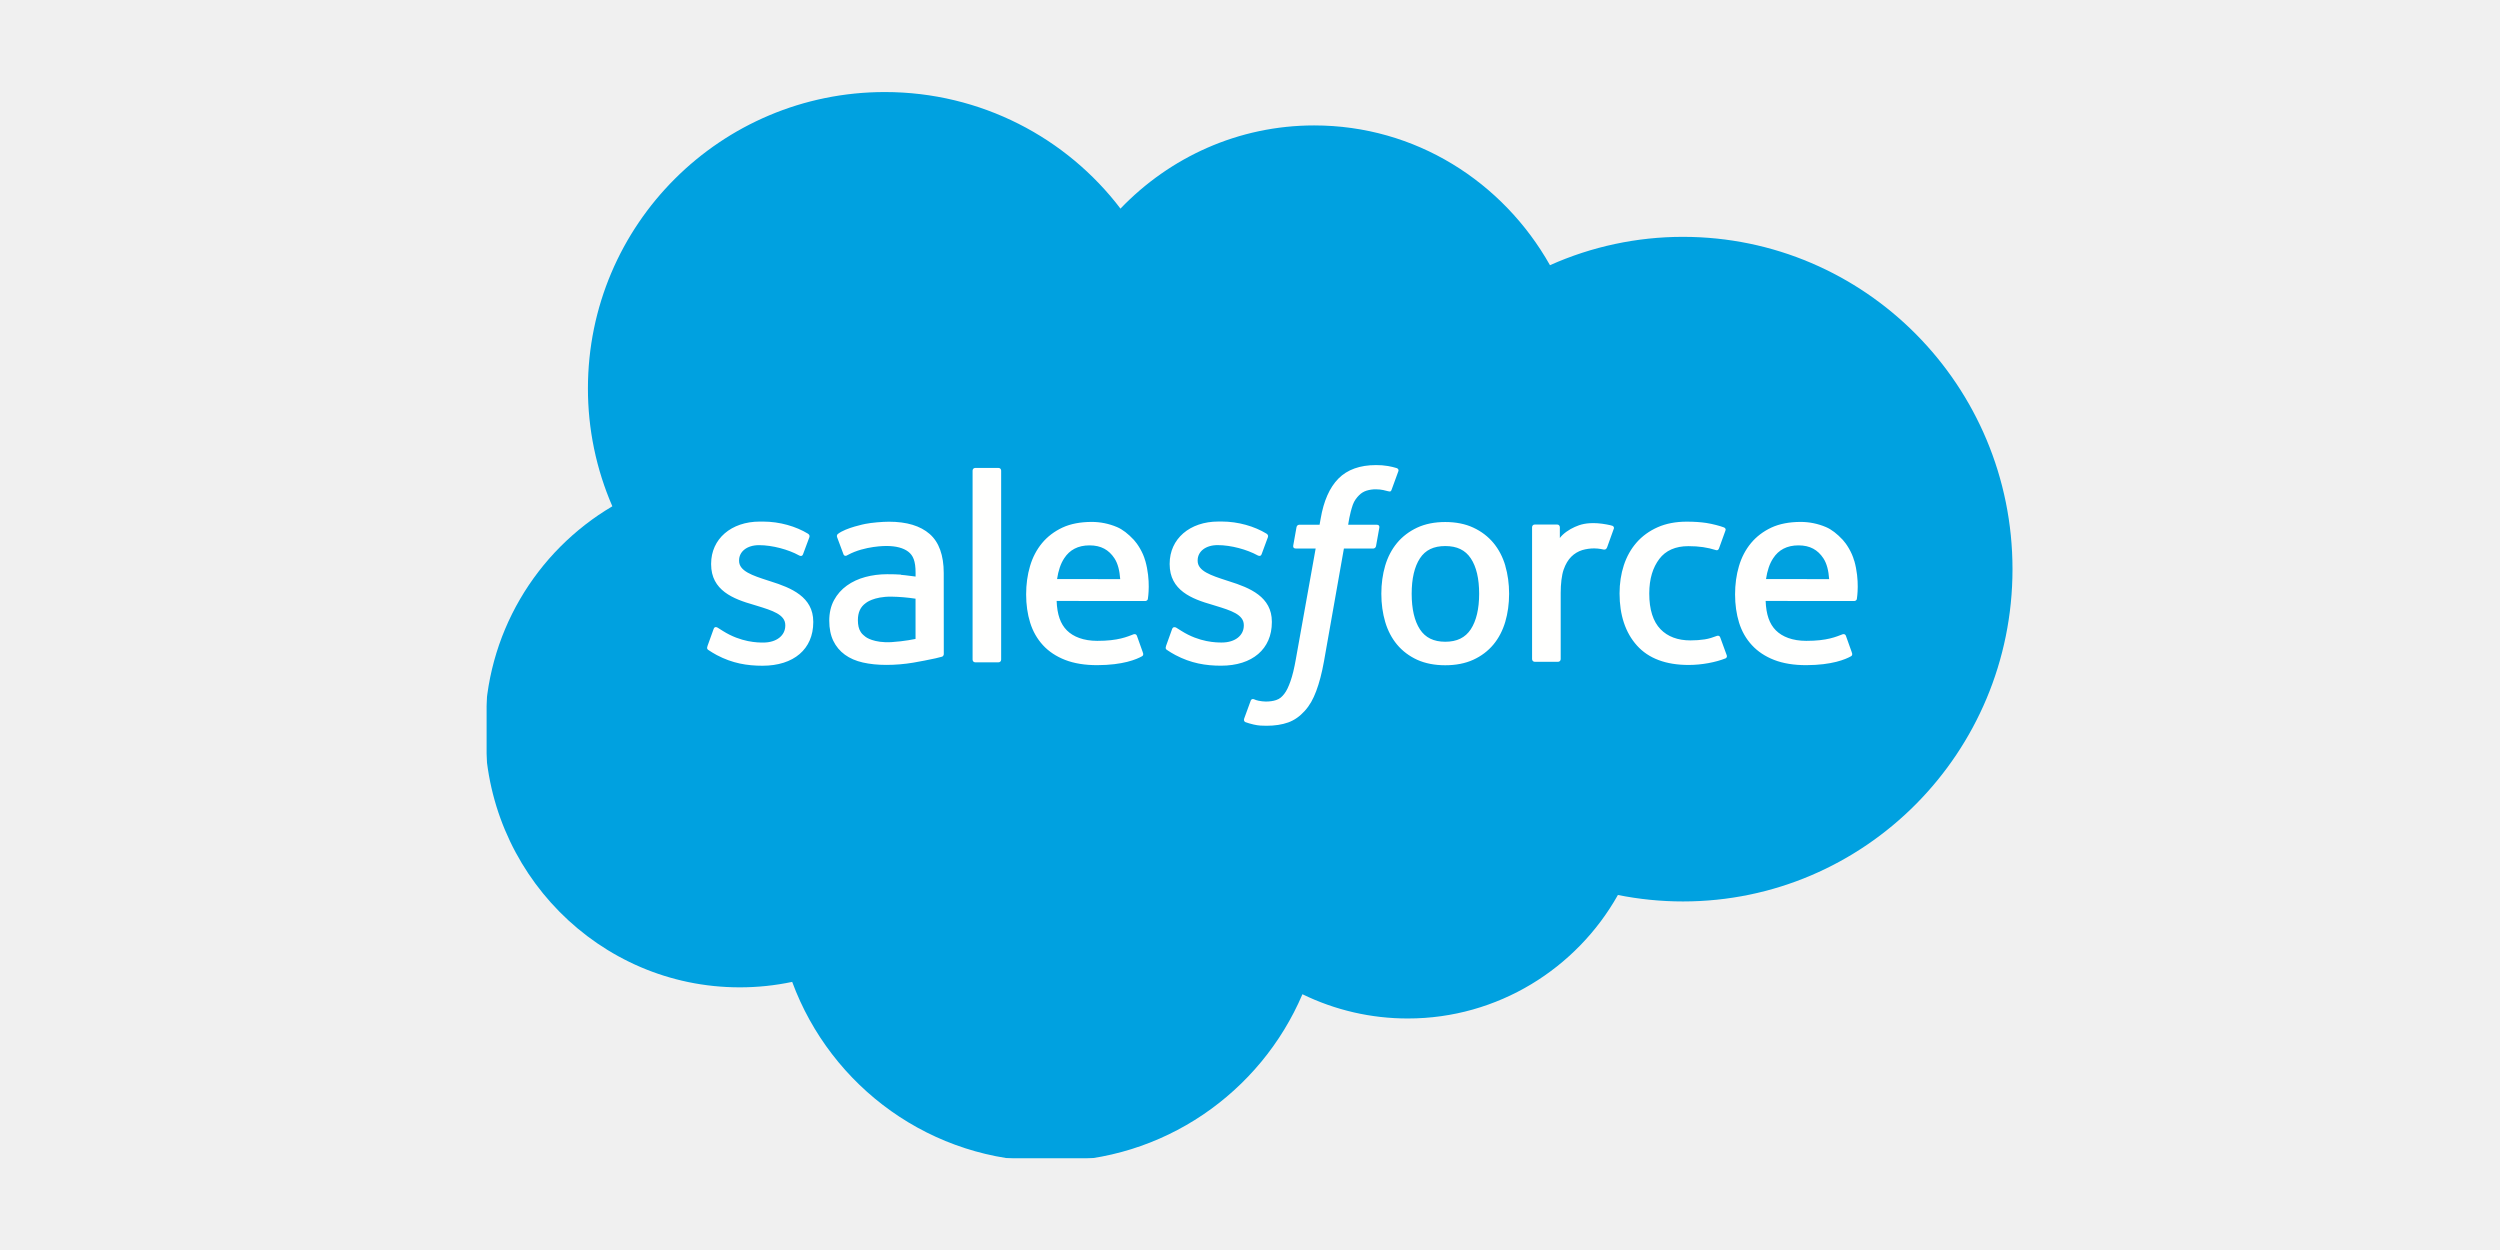
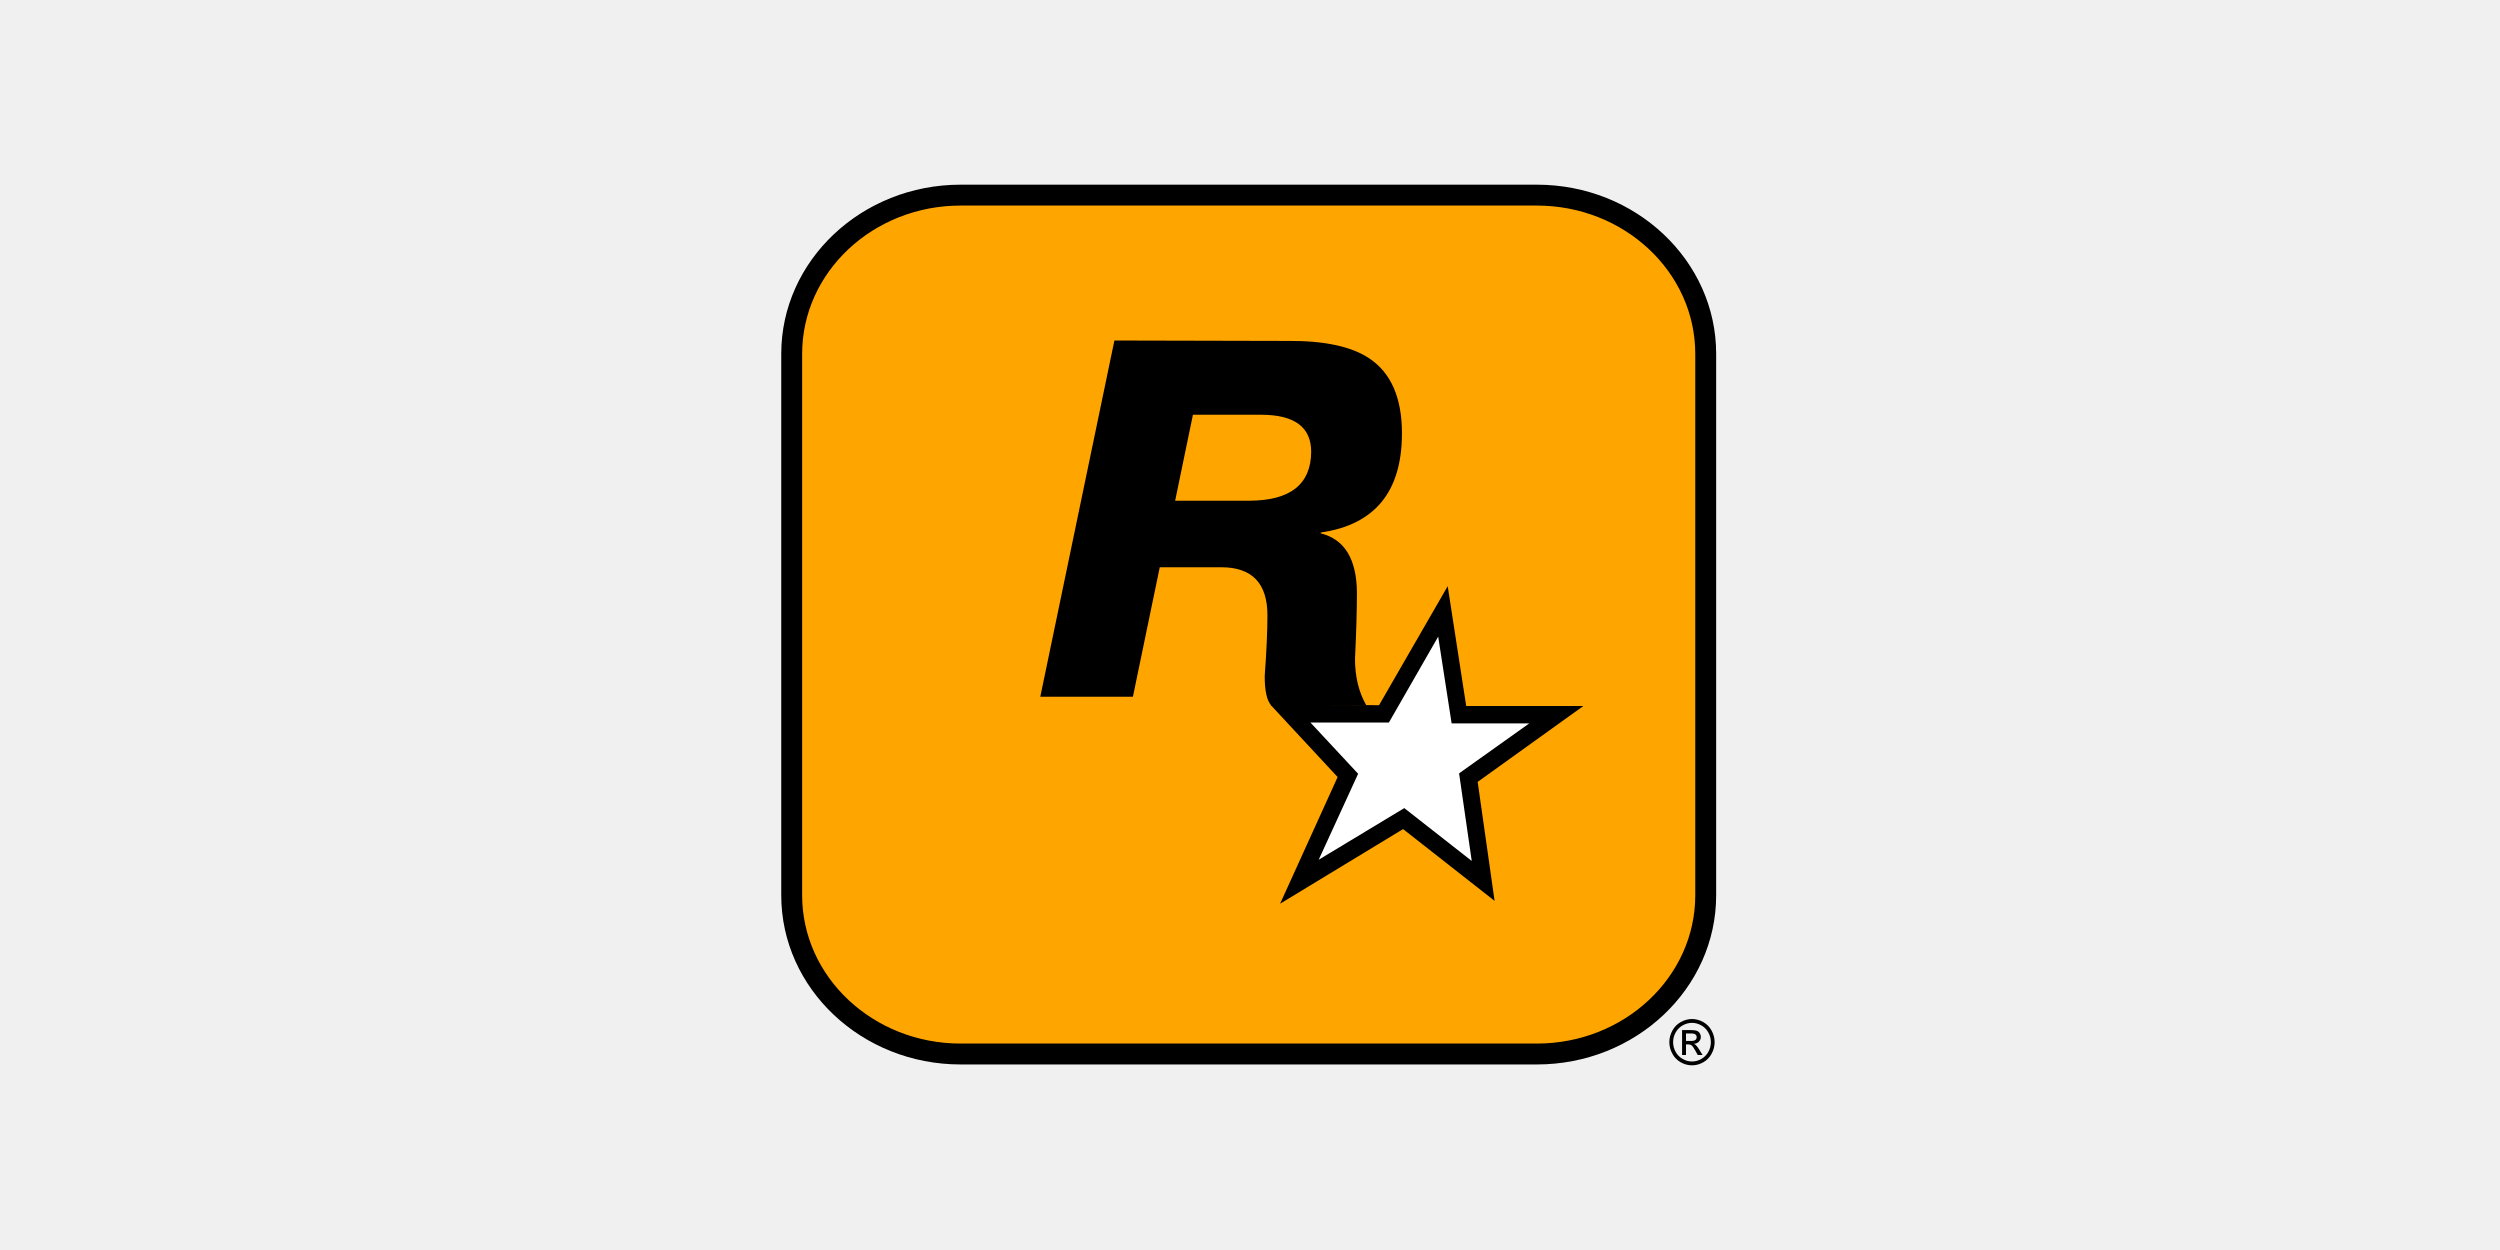
<svg xmlns="http://www.w3.org/2000/svg" width="176" height="88" viewBox="0 0 176 88" fill="none">
-   <mask id="mask0_2063_28590" style="mask-type:luminance" maskUnits="userSpaceOnUse" x="34" y="6" width="108" height="76">
-     <path d="M34.257 6.459H141.743V81.541H34.257V6.459Z" fill="white" />
-   </mask>
-   <g mask="url(#mask0_2063_28590)">
-     <path fill-rule="evenodd" clip-rule="evenodd" d="M78.888 14.679C82.357 11.067 87.186 8.83 92.521 8.83C99.634 8.83 105.799 12.782 109.118 18.67C112.064 17.352 115.256 16.672 118.483 16.674C131.287 16.674 141.68 27.146 141.68 40.068C141.68 52.99 131.287 63.462 118.483 63.462C116.919 63.462 115.393 63.305 113.9 63.007C110.995 68.184 105.443 71.701 99.12 71.701C96.546 71.706 94.005 71.122 91.691 69.994C88.747 76.909 81.891 81.77 73.909 81.77C65.57 81.77 58.497 76.515 55.77 69.125C54.557 69.381 53.32 69.51 52.079 69.509C42.161 69.509 34.139 61.368 34.139 51.371C34.139 44.653 37.751 38.804 43.109 35.643C41.972 33.024 41.387 30.199 41.39 27.345C41.39 15.806 50.755 6.48 62.294 6.48C69.052 6.48 75.098 9.7 78.891 14.699" fill="#00A1E0" />
+   <g clip-path="url(#clip0_2063_28590)">
+     <path d="M67.624 13.736H108.194C114.759 13.736 120.082 18.738 120.082 24.908V63.031C120.082 69.201 114.76 74.203 108.194 74.203H67.624C61.058 74.203 55.736 69.201 55.736 63.031V24.908C55.736 18.738 61.058 13.736 67.624 13.736Z" fill="#FFA500" />
+     <path d="M108.194 74.938H67.624C60.663 74.938 55 69.597 55 63.031V24.908C55 18.342 60.663 13.001 67.624 13.001H108.194C115.154 13.001 120.818 18.342 120.818 24.908V63.031C120.818 69.597 115.154 74.938 108.194 74.938ZM67.624 14.472C61.474 14.472 56.471 19.153 56.471 24.908V63.031C56.471 68.785 61.474 73.467 67.624 73.467H108.194C114.344 73.467 119.347 68.785 119.347 63.031V24.908C119.347 19.154 114.344 14.472 108.194 14.472H67.624Z" fill="black" />
+     <path d="M78.454 23.972L90.671 24.001C93.225 23.982 95.131 24.389 96.39 25.224C97.928 26.246 98.697 28.006 98.697 30.503C98.697 34.614 96.79 36.943 92.978 37.489V37.547C94.659 37.966 95.509 39.358 95.528 41.723C95.528 42.935 95.483 44.487 95.392 46.379C95.392 47.648 95.661 48.746 96.198 49.673H89.504C89.191 49.334 89.035 48.644 89.035 47.602C89.163 45.86 89.227 44.431 89.227 43.315C89.227 41.061 88.144 39.935 85.978 39.935H81.647L79.757 49.05H73.237L78.454 23.972ZM88.782 29.198H83.982L82.73 35.25H87.924C90.828 35.25 92.288 34.104 92.308 31.812C92.308 30.07 91.132 29.198 88.782 29.198Z" fill="black" />
+     <path d="M97.085 49.645L101.918 41.268L103.221 49.703H111.467L104.028 55.044L105.219 63.421L98.777 58.367L90.118 63.623L94.169 54.704L89.448 49.621L97.085 49.645ZM119.117 71.739C119.384 71.739 119.646 71.809 119.901 71.949C120.156 72.09 120.354 72.291 120.496 72.552C120.639 72.814 120.71 73.086 120.71 73.37C120.71 73.651 120.64 73.921 120.499 74.181C120.365 74.434 120.16 74.644 119.91 74.785C119.657 74.928 119.393 75 119.116 75C118.841 75 118.576 74.928 118.323 74.785C118.073 74.644 117.868 74.434 117.733 74.181C117.592 73.921 117.521 73.651 117.521 73.37C117.521 73.086 117.593 72.814 117.736 72.552C117.879 72.291 118.078 72.09 118.333 71.949C118.588 71.809 118.849 71.739 119.117 71.739ZM119.117 72.009C118.893 72.009 118.675 72.067 118.463 72.185C118.252 72.301 118.079 72.476 117.965 72.688C117.845 72.907 117.786 73.134 117.786 73.37C117.786 73.605 117.845 73.83 117.962 74.045C118.076 74.257 118.247 74.431 118.455 74.549C118.666 74.669 118.887 74.729 119.117 74.729C119.346 74.729 119.567 74.669 119.778 74.549C119.987 74.431 120.157 74.257 120.27 74.045C120.387 73.83 120.445 73.605 120.445 73.37C120.445 73.134 120.386 72.907 120.267 72.688C120.154 72.476 119.981 72.301 119.769 72.185C119.557 72.067 119.339 72.009 119.117 72.009ZM118.418 74.271V72.517H119.007C119.209 72.517 119.354 72.533 119.444 72.565C119.535 72.598 119.606 72.654 119.66 72.735C119.713 72.816 119.74 72.901 119.74 72.992C119.74 73.12 119.695 73.232 119.606 73.327C119.517 73.422 119.398 73.475 119.25 73.487C119.31 73.513 119.359 73.544 119.395 73.58C119.465 73.649 119.549 73.765 119.649 73.927L119.858 74.271H119.52L119.368 73.995C119.249 73.777 119.152 73.641 119.079 73.586C119.028 73.546 118.954 73.525 118.857 73.525H118.694V74.271H118.418V74.271ZM118.694 73.284H119.03C119.191 73.284 119.3 73.259 119.359 73.21C119.417 73.161 119.446 73.096 119.446 73.015C119.447 72.966 119.432 72.917 119.404 72.876C119.375 72.835 119.334 72.802 119.287 72.784C119.237 72.764 119.145 72.754 119.009 72.754H118.694V73.284Z" fill="black" />
+     <path d="M102.72 54.444L107.661 50.925H102.194L101.248 44.821L97.778 50.867H92.256L95.612 54.473L92.837 60.525L98.861 56.89L103.61 60.611L102.72 54.444Z" fill="white" />
  </g>
-   <path fill-rule="evenodd" clip-rule="evenodd" d="M49.803 45.502C49.735 45.678 49.827 45.715 49.849 45.746C50.051 45.892 50.256 45.998 50.461 46.117C51.56 46.698 52.595 46.868 53.678 46.868C55.883 46.868 57.254 45.694 57.254 43.805V43.768C57.254 42.021 55.705 41.385 54.259 40.931L54.07 40.87C52.975 40.515 52.031 40.206 52.031 39.486V39.45C52.031 38.833 52.584 38.379 53.437 38.379C54.386 38.379 55.516 38.694 56.239 39.094C56.239 39.094 56.453 39.232 56.531 39.026C56.573 38.914 56.942 37.927 56.982 37.816C57.023 37.701 56.95 37.613 56.875 37.568C56.045 37.062 54.899 36.719 53.713 36.719L53.493 36.719C51.474 36.719 50.063 37.941 50.063 39.687V39.725C50.063 41.566 51.62 42.167 53.074 42.582L53.308 42.654C54.367 42.98 55.284 43.263 55.284 44.006V44.043C55.284 44.727 54.687 45.236 53.731 45.236C53.359 45.236 52.174 45.23 50.89 44.419C50.734 44.328 50.646 44.263 50.526 44.19C50.463 44.151 50.305 44.082 50.236 44.289L49.801 45.498M82.086 45.498C82.019 45.675 82.111 45.711 82.134 45.743C82.335 45.889 82.54 45.995 82.746 46.114C83.845 46.695 84.88 46.865 85.962 46.865C88.167 46.865 89.539 45.691 89.539 43.802V43.765C89.539 42.018 87.994 41.382 86.544 40.928L86.354 40.866C85.26 40.511 84.315 40.203 84.315 39.483V39.447C84.315 38.83 84.868 38.376 85.722 38.376C86.67 38.376 87.796 38.691 88.524 39.091C88.524 39.091 88.738 39.229 88.816 39.022C88.858 38.911 89.227 37.924 89.262 37.813C89.305 37.697 89.231 37.61 89.156 37.565C88.326 37.059 87.18 36.715 85.994 36.715L85.774 36.716C83.755 36.716 82.344 37.937 82.344 39.684V39.721C82.344 41.563 83.901 42.164 85.355 42.579L85.589 42.651C86.652 42.977 87.564 43.26 87.564 44.003V44.04C87.564 44.724 86.968 45.233 86.011 45.233C85.639 45.233 84.451 45.227 83.17 44.415C83.015 44.325 82.924 44.262 82.806 44.187C82.767 44.161 82.581 44.089 82.516 44.286L82.082 45.495M104.132 41.797C104.132 42.864 103.933 43.705 103.543 44.302C103.155 44.891 102.567 45.179 101.749 45.179C100.932 45.179 100.346 44.893 99.963 44.306C99.577 43.713 99.382 42.867 99.382 41.8C99.382 40.733 99.578 39.896 99.963 39.307C100.346 38.722 100.927 38.442 101.749 38.442C102.572 38.442 103.156 38.725 103.543 39.307C103.936 39.896 104.132 40.733 104.132 41.8M105.974 39.821C105.792 39.208 105.511 38.671 105.136 38.22C104.76 37.77 104.286 37.406 103.721 37.145C103.16 36.883 102.496 36.75 101.746 36.75C100.994 36.75 100.334 36.883 99.769 37.145C99.209 37.408 98.73 37.77 98.355 38.22C97.981 38.671 97.699 39.208 97.517 39.821C97.338 40.429 97.246 41.093 97.246 41.8C97.246 42.508 97.338 43.172 97.517 43.78C97.698 44.393 97.979 44.93 98.355 45.381C98.731 45.831 99.209 46.191 99.769 46.448C100.334 46.704 100.999 46.834 101.746 46.834C102.492 46.834 103.156 46.704 103.717 46.448C104.279 46.192 104.756 45.831 105.132 45.381C105.507 44.93 105.788 44.393 105.97 43.78C106.149 43.172 106.241 42.508 106.241 41.8C106.241 41.097 106.149 40.429 105.97 39.821M121.105 44.879C121.044 44.7 120.87 44.767 120.87 44.767C120.602 44.87 120.316 44.965 120.012 45.012C119.705 45.06 119.364 45.084 119.004 45.084C118.116 45.084 117.404 44.819 116.898 44.294C116.388 43.768 116.104 42.923 116.108 41.777C116.11 40.733 116.363 39.951 116.815 39.35C117.262 38.758 117.95 38.449 118.858 38.449C119.617 38.449 120.198 38.538 120.806 38.728C120.806 38.728 120.95 38.791 121.02 38.601C121.182 38.154 121.3 37.834 121.474 37.344C121.523 37.204 121.403 37.145 121.359 37.128C121.121 37.034 120.557 36.882 120.13 36.817C119.731 36.756 119.269 36.725 118.747 36.725C117.973 36.725 117.285 36.857 116.696 37.119C116.107 37.381 115.609 37.744 115.215 38.194C114.819 38.645 114.519 39.182 114.317 39.795C114.118 40.403 114.017 41.071 114.017 41.778C114.017 43.304 114.428 44.541 115.242 45.446C116.056 46.354 117.281 46.813 118.877 46.813C119.822 46.813 120.79 46.622 121.486 46.346C121.486 46.346 121.619 46.282 121.561 46.128L121.106 44.879M124.327 40.769C124.415 40.176 124.577 39.682 124.833 39.299C125.215 38.714 125.797 38.394 126.615 38.394C127.433 38.394 127.975 38.716 128.362 39.299C128.618 39.684 128.731 40.196 128.772 40.769L124.307 40.768L124.327 40.769ZM130.531 39.465C130.374 38.876 129.985 38.279 129.733 38.007C129.33 37.576 128.939 37.272 128.547 37.106C127.983 36.866 127.375 36.742 126.761 36.743C125.983 36.743 125.276 36.875 124.702 37.143C124.13 37.412 123.648 37.779 123.268 38.237C122.889 38.696 122.604 39.237 122.422 39.857C122.24 40.47 122.149 41.142 122.149 41.845C122.149 42.564 122.244 43.232 122.431 43.837C122.62 44.445 122.925 44.979 123.336 45.421C123.748 45.868 124.273 46.216 124.905 46.461C125.533 46.704 126.296 46.83 127.169 46.827C128.972 46.821 129.92 46.42 130.307 46.203C130.376 46.164 130.441 46.097 130.36 45.905L129.953 44.763C129.891 44.592 129.718 44.654 129.718 44.654C129.271 44.821 128.64 45.12 127.158 45.116C126.19 45.115 125.474 44.829 125.024 44.381C124.565 43.923 124.336 43.255 124.301 42.307L130.544 42.311C130.544 42.311 130.708 42.31 130.725 42.149C130.732 42.083 130.939 40.869 130.539 39.466L130.531 39.465ZM74.417 40.769C74.505 40.176 74.668 39.682 74.923 39.299C75.305 38.714 75.888 38.394 76.705 38.394C77.523 38.394 78.065 38.716 78.452 39.299C78.709 39.684 78.82 40.196 78.863 40.769L74.398 40.768L74.417 40.769ZM80.621 39.465C80.465 38.876 80.076 38.279 79.823 38.007C79.42 37.576 79.029 37.272 78.638 37.106C78.073 36.866 77.465 36.742 76.852 36.743C76.073 36.743 75.366 36.875 74.793 37.143C74.22 37.412 73.738 37.779 73.358 38.237C72.98 38.696 72.694 39.237 72.513 39.857C72.331 40.47 72.24 41.142 72.24 41.845C72.24 42.564 72.334 43.232 72.523 43.837C72.712 44.445 73.017 44.979 73.424 45.421C73.835 45.868 74.36 46.216 74.992 46.461C75.621 46.704 76.38 46.83 77.257 46.827C79.059 46.821 80.007 46.42 80.394 46.203C80.463 46.164 80.529 46.097 80.447 45.905L80.04 44.763C79.977 44.592 79.805 44.654 79.805 44.654C79.358 44.821 78.726 45.12 77.245 45.116C76.28 45.115 75.561 44.829 75.111 44.381C74.652 43.923 74.423 43.255 74.387 42.307L80.631 42.311C80.631 42.311 80.795 42.31 80.812 42.149C80.819 42.083 81.026 40.869 80.626 39.466L80.621 39.465ZM60.942 44.839C60.697 44.644 60.663 44.596 60.582 44.469C60.459 44.279 60.395 44.007 60.395 43.659C60.395 43.114 60.577 42.719 60.953 42.454C60.949 42.455 61.49 41.988 62.763 42.004C63.329 42.014 63.894 42.062 64.454 42.148V44.981C64.454 44.981 63.664 45.151 62.771 45.205C61.503 45.282 60.942 44.84 60.946 44.841L60.942 44.839ZM63.423 40.453C63.171 40.434 62.843 40.425 62.452 40.425C61.918 40.425 61.4 40.492 60.918 40.622C60.432 40.753 59.994 40.956 59.618 41.227C59.242 41.495 58.932 41.847 58.713 42.254C58.492 42.665 58.38 43.147 58.38 43.693C58.38 44.246 58.476 44.724 58.665 45.115C58.851 45.503 59.131 45.839 59.48 46.091C59.826 46.343 60.254 46.53 60.748 46.641C61.238 46.752 61.791 46.809 62.4 46.809C63.04 46.809 63.676 46.755 64.293 46.651C64.818 46.561 65.341 46.459 65.862 46.346C66.069 46.298 66.3 46.236 66.3 46.236C66.454 46.196 66.443 46.032 66.443 46.032L66.439 40.341C66.439 39.092 66.105 38.164 65.447 37.591C64.791 37.018 63.831 36.729 62.586 36.729C62.12 36.729 61.365 36.792 60.914 36.883C60.914 36.883 59.555 37.147 58.994 37.586C58.994 37.586 58.87 37.662 58.938 37.834L59.38 39.02C59.435 39.173 59.585 39.121 59.585 39.121C59.585 39.121 59.632 39.102 59.687 39.069C60.885 38.417 62.402 38.437 62.402 38.437C63.074 38.437 63.596 38.574 63.943 38.84C64.283 39.102 64.457 39.496 64.457 40.326V40.59C63.923 40.512 63.43 40.468 63.43 40.468L63.423 40.453ZM113.61 37.24C113.619 37.219 113.624 37.197 113.624 37.174C113.624 37.152 113.619 37.129 113.611 37.108C113.602 37.087 113.589 37.068 113.573 37.052C113.556 37.036 113.538 37.024 113.516 37.016C113.41 36.975 112.88 36.864 112.473 36.838C111.691 36.789 111.256 36.921 110.865 37.097C110.478 37.271 110.051 37.551 109.813 37.875L109.813 37.117C109.813 37.012 109.739 36.928 109.634 36.928H108.038C107.934 36.928 107.858 37.012 107.858 37.117V46.403C107.859 46.453 107.879 46.501 107.914 46.537C107.95 46.572 107.998 46.592 108.048 46.592H109.684C109.734 46.592 109.782 46.572 109.818 46.537C109.853 46.501 109.873 46.453 109.873 46.403V41.74C109.873 41.116 109.942 40.495 110.079 40.104C110.214 39.717 110.398 39.408 110.624 39.187C110.84 38.974 111.104 38.815 111.395 38.725C111.667 38.647 111.949 38.607 112.233 38.607C112.558 38.607 112.916 38.691 112.916 38.691C113.036 38.704 113.103 38.631 113.144 38.523C113.251 38.238 113.555 37.385 113.614 37.215" fill="#FFFFFE" />
-   <path fill-rule="evenodd" clip-rule="evenodd" d="M98.33 32.954C98.128 32.893 97.922 32.844 97.714 32.808C97.434 32.761 97.151 32.739 96.867 32.742C95.74 32.742 94.851 33.061 94.227 33.69C93.607 34.315 93.186 35.266 92.974 36.517L92.898 36.94H91.483C91.483 36.94 91.31 36.932 91.273 37.121L91.042 38.417C91.025 38.541 91.079 38.619 91.245 38.618H92.622L91.225 46.42C91.115 47.048 90.989 47.565 90.851 47.956C90.714 48.343 90.58 48.633 90.416 48.843C90.257 49.046 90.106 49.196 89.845 49.283C89.63 49.356 89.383 49.389 89.112 49.389C88.961 49.389 88.76 49.364 88.612 49.334C88.464 49.305 88.387 49.272 88.276 49.225C88.276 49.225 88.114 49.163 88.051 49.325C87.999 49.458 87.632 50.467 87.588 50.592C87.544 50.715 87.606 50.813 87.684 50.841C87.868 50.906 88.004 50.948 88.254 51.007C88.601 51.089 88.893 51.094 89.167 51.094C89.741 51.094 90.263 51.014 90.697 50.857C91.133 50.699 91.513 50.425 91.849 50.053C92.212 49.652 92.441 49.232 92.659 48.659C92.875 48.091 93.059 47.386 93.207 46.564L94.611 38.618H96.665C96.665 38.618 96.838 38.624 96.874 38.436L97.106 37.14C97.122 37.016 97.069 36.939 96.902 36.94H94.91C94.919 36.895 95.01 36.194 95.239 35.533C95.337 35.252 95.52 35.025 95.676 34.868C95.821 34.72 96 34.608 96.198 34.544C96.415 34.477 96.64 34.444 96.867 34.447C97.055 34.447 97.239 34.47 97.379 34.499C97.572 34.54 97.647 34.562 97.698 34.577C97.901 34.639 97.928 34.579 97.968 34.48L98.445 33.172C98.494 33.031 98.374 32.972 98.33 32.954ZM70.481 46.436C70.481 46.541 70.407 46.626 70.302 46.626H68.649C68.545 46.626 68.47 46.541 68.47 46.436V33.132C68.47 33.028 68.545 32.944 68.649 32.944H70.302C70.407 32.944 70.481 33.028 70.481 33.132V46.436Z" fill="#FFFFFE" />
+   <defs>
+     <clipPath id="clip0_2063_28590">
+       <rect width="65.817" height="62" fill="white" transform="translate(55 13)" />
+     </clipPath>
+   </defs>
</svg>
